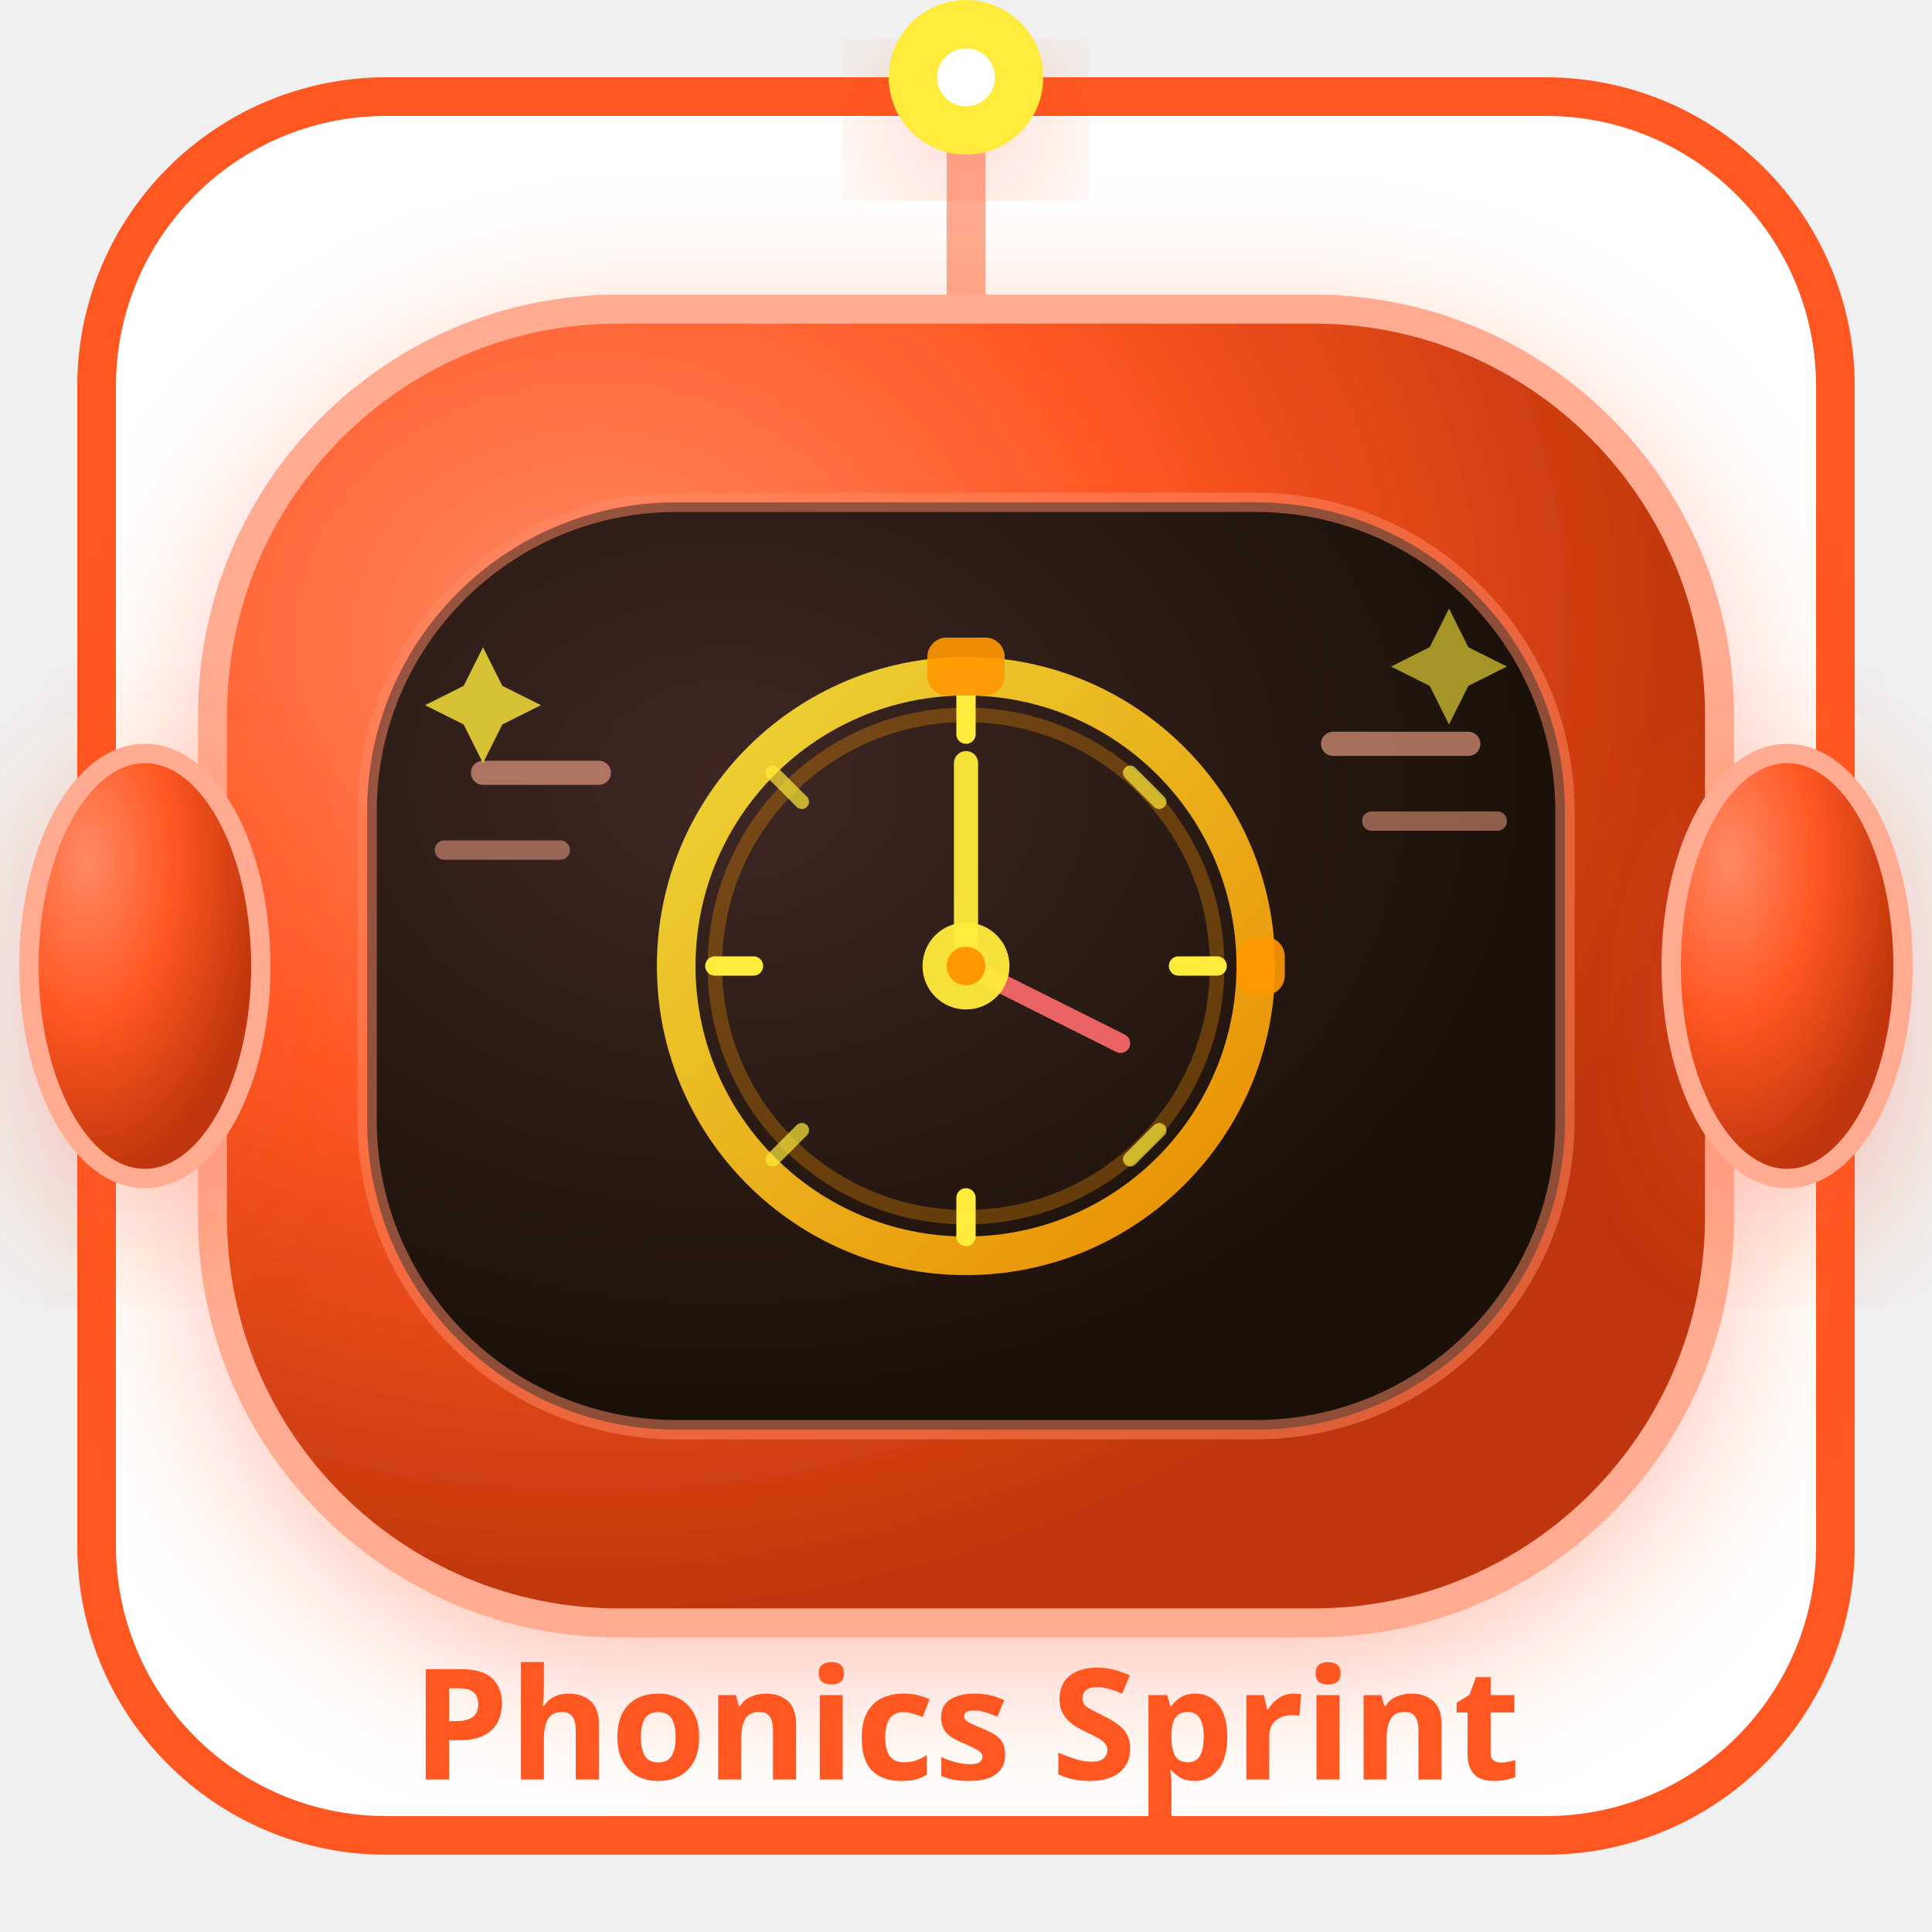
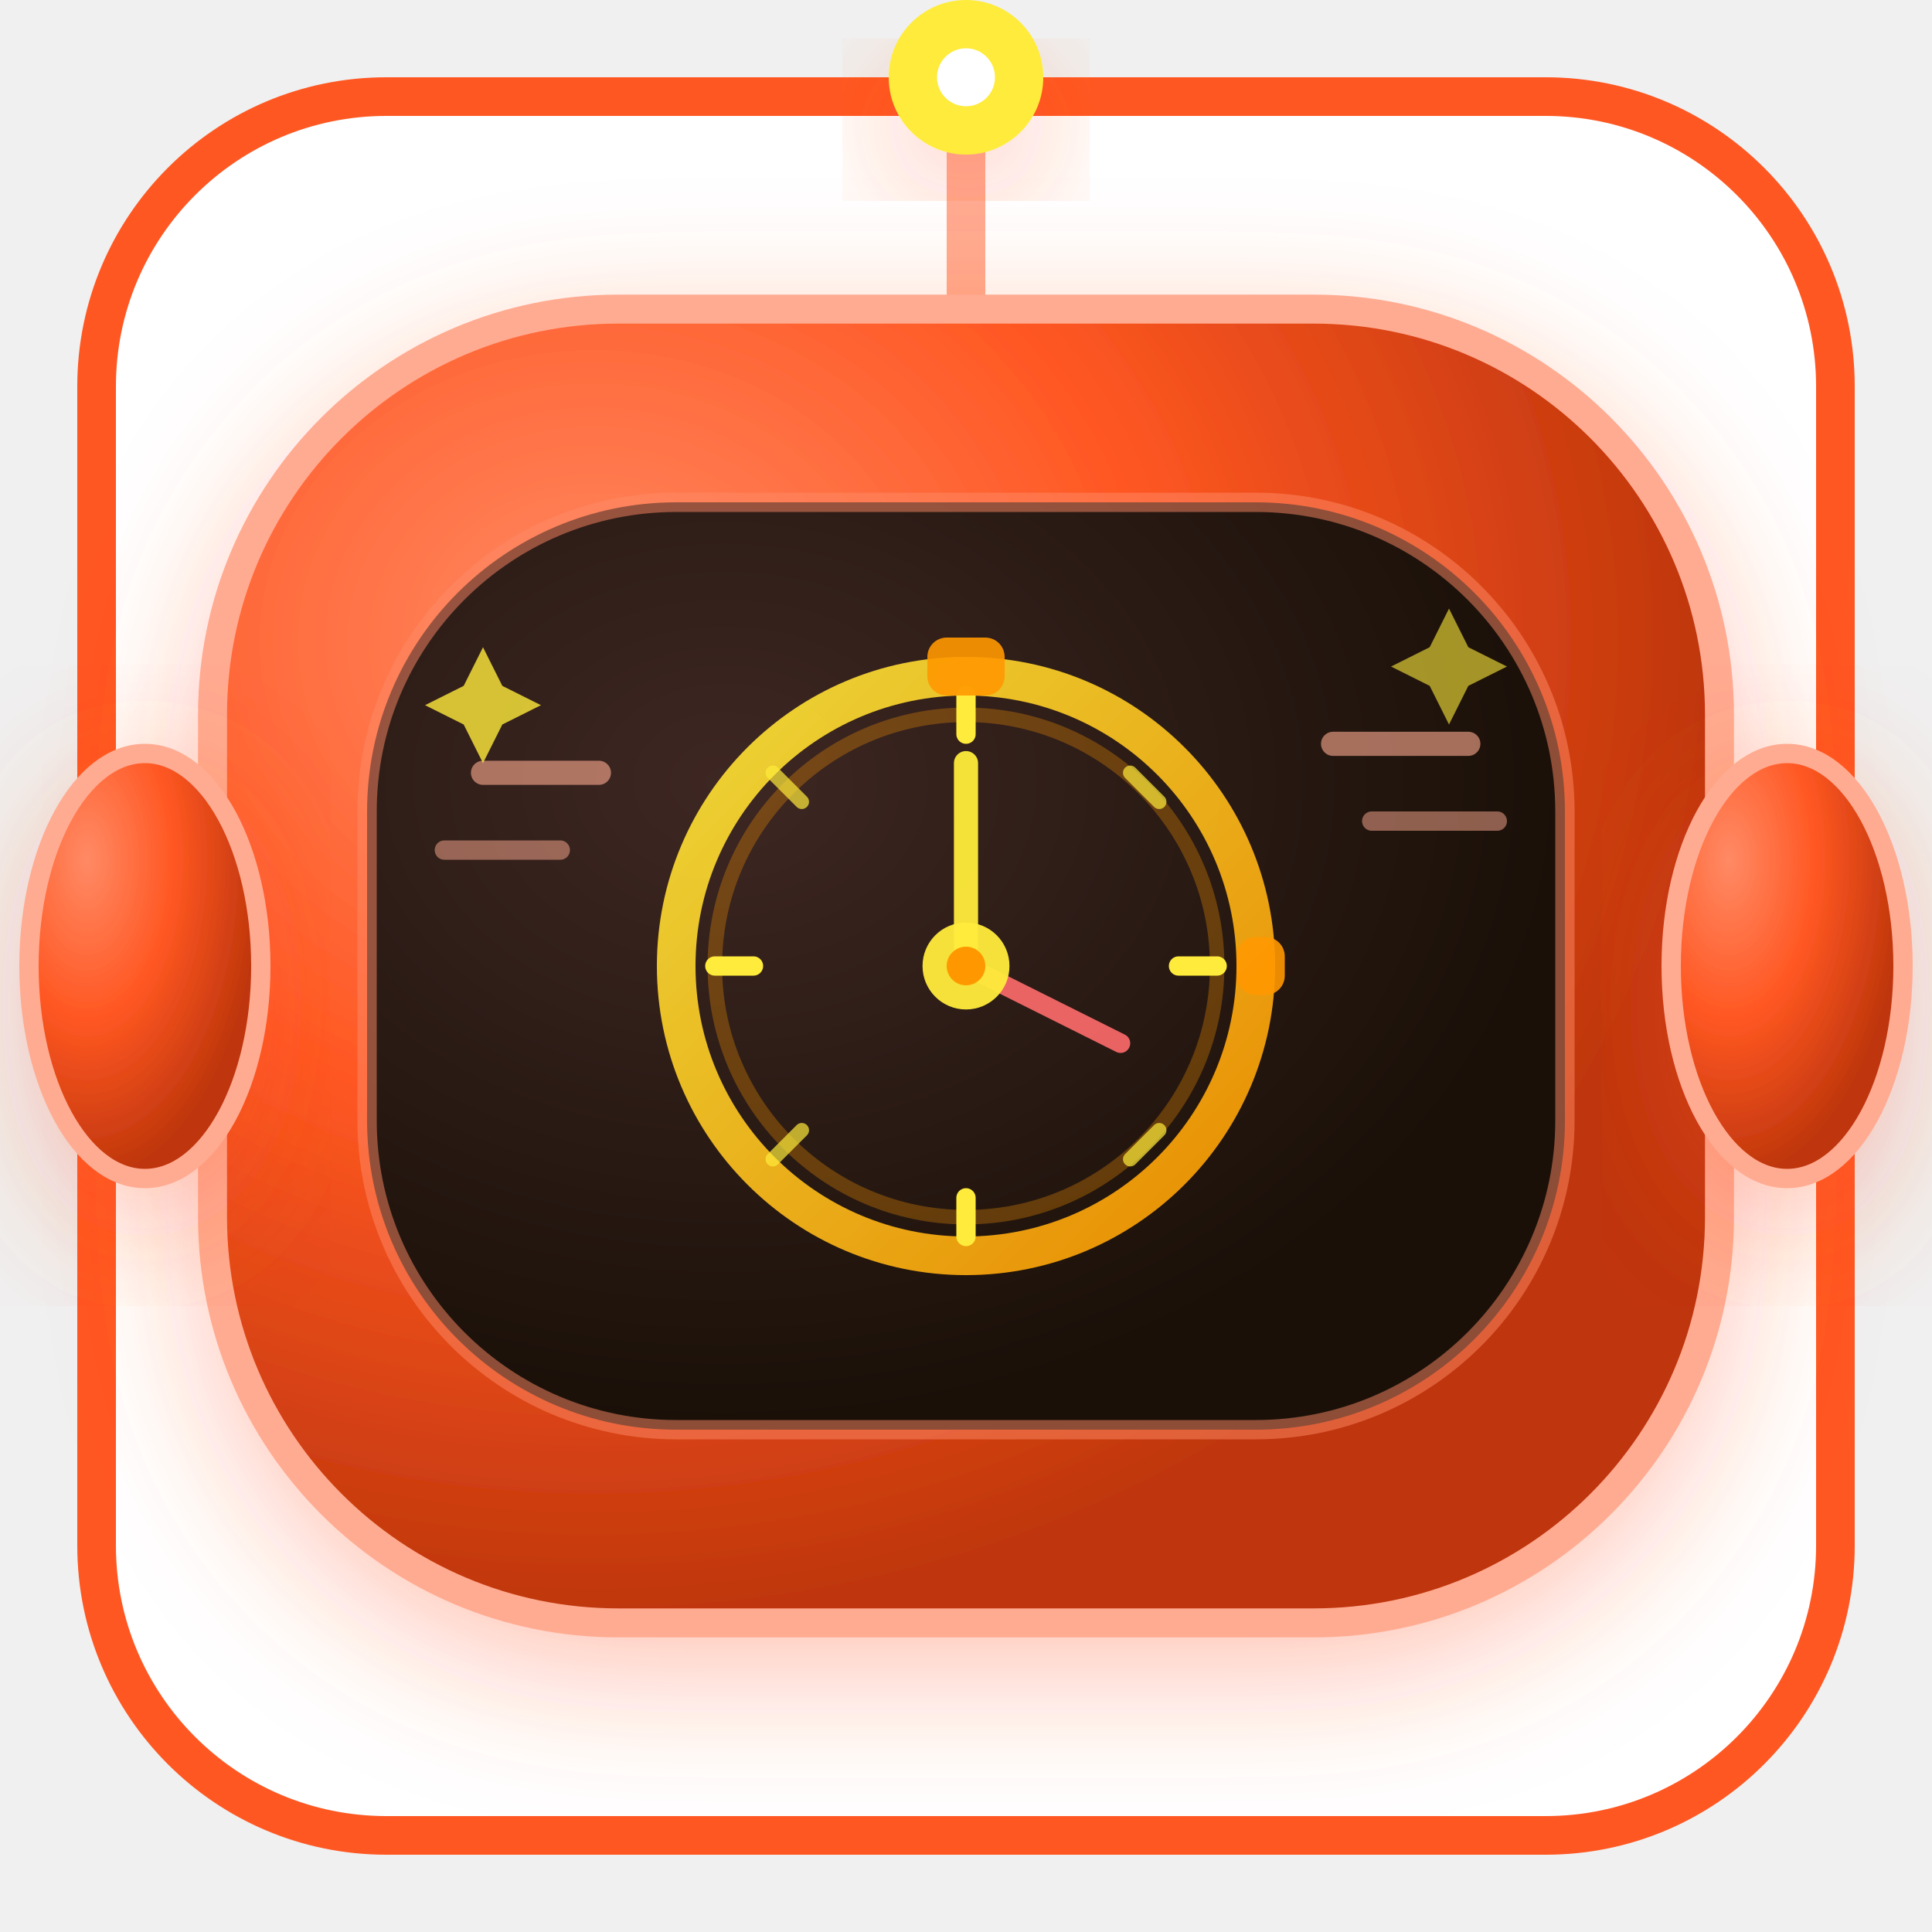
<svg xmlns="http://www.w3.org/2000/svg" viewBox="0 0 200 200" width="200" height="200">
  <defs>
    <radialGradient id="sprintHead6" cx="25%" cy="25%" r="75%">
      <stop offset="0%" stop-color="#FF8A65" />
      <stop offset="50%" stop-color="#FF5722" />
      <stop offset="100%" stop-color="#BF360C" />
    </radialGradient>
    <radialGradient id="sprintFace6" cx="30%" cy="30%" r="70%">
      <stop offset="0%" stop-color="#3E2723" />
      <stop offset="100%" stop-color="#1A1008" />
    </radialGradient>
    <linearGradient id="timerGrad6" x1="0%" y1="0%" x2="100%" y2="100%">
      <stop offset="0%" stop-color="#FFEB3B" />
      <stop offset="100%" stop-color="#FF9800" />
    </linearGradient>
    <filter id="sprintGlow6" x="-30%" y="-30%" width="160%" height="160%">
      <feDropShadow dx="0" dy="4" stdDeviation="8" flood-color="#FF5722" flood-opacity="0.4" />
    </filter>
  </defs>
  <rect x="10" y="10" width="180" height="180" rx="30" ry="30" fill="#FFFFFF" stroke="#FF5722" stroke-width="4" />
  <line x1="100" y1="12" x2="100" y2="32" stroke="#FFAB91" stroke-width="4" stroke-linecap="round" />
  <circle cx="100" cy="8" r="8" fill="#FFEB3B" filter="url(#sprintGlow6)" />
  <circle cx="100" cy="8" r="3" fill="#FFF" />
  <rect x="22" y="32" width="156" height="136" rx="42" ry="42" fill="url(#sprintHead6)" filter="url(#sprintGlow6)" />
  <rect x="22" y="32" width="156" height="136" rx="42" ry="42" fill="none" stroke="#FFAB91" stroke-width="3" />
  <ellipse cx="15" cy="100" rx="12" ry="22" fill="url(#sprintHead6)" filter="url(#sprintGlow6)" />
  <ellipse cx="15" cy="100" rx="12" ry="22" fill="none" stroke="#FFAB91" stroke-width="2" />
  <ellipse cx="185" cy="100" rx="12" ry="22" fill="url(#sprintHead6)" filter="url(#sprintGlow6)" />
  <ellipse cx="185" cy="100" rx="12" ry="22" fill="none" stroke="#FFAB91" stroke-width="2" />
  <rect x="38" y="52" width="124" height="96" rx="32" ry="32" fill="url(#sprintFace6)" />
  <rect x="38" y="52" width="124" height="96" rx="32" ry="32" fill="none" stroke="#FF8A65" stroke-width="2" opacity="0.5" />
  <g transform="translate(0, 5)">
    <circle cx="100" cy="95" r="30" fill="none" stroke="url(#timerGrad6)" stroke-width="4" opacity="0.9" />
    <circle cx="100" cy="95" r="26" fill="none" stroke="#FF9800" stroke-width="1.5" opacity="0.3" />
    <line x1="100" y1="67" x2="100" y2="71" stroke="#FFEB3B" stroke-width="2" stroke-linecap="round" />
    <line x1="100" y1="119" x2="100" y2="123" stroke="#FFEB3B" stroke-width="2" stroke-linecap="round" />
    <line x1="74" y1="95" x2="78" y2="95" stroke="#FFEB3B" stroke-width="2" stroke-linecap="round" />
    <line x1="122" y1="95" x2="126" y2="95" stroke="#FFEB3B" stroke-width="2" stroke-linecap="round" />
    <line x1="80" y1="75" x2="83" y2="78" stroke="#FFEB3B" stroke-width="1.5" stroke-linecap="round" opacity="0.7" />
    <line x1="117" y1="75" x2="120" y2="78" stroke="#FFEB3B" stroke-width="1.5" stroke-linecap="round" opacity="0.7" />
    <line x1="80" y1="115" x2="83" y2="112" stroke="#FFEB3B" stroke-width="1.5" stroke-linecap="round" opacity="0.7" />
    <line x1="117" y1="115" x2="120" y2="112" stroke="#FFEB3B" stroke-width="1.5" stroke-linecap="round" opacity="0.7" />
    <rect x="96" y="61" width="8" height="6" rx="2" fill="#FF9800" opacity="0.9" />
    <rect x="128" y="92" width="5" height="6" rx="2" fill="#FF9800" opacity="0.9" />
    <line x1="100" y1="95" x2="100" y2="74" stroke="#FFEB3B" stroke-width="2.5" stroke-linecap="round" opacity="0.95" />
    <line x1="100" y1="95" x2="116" y2="103" stroke="#FF6B6B" stroke-width="2" stroke-linecap="round" opacity="0.9" />
    <circle cx="100" cy="95" r="4.5" fill="#FFEB3B" opacity="0.95" />
    <circle cx="100" cy="95" r="2" fill="#FF9800" />
    <line x1="50" y1="75" x2="62" y2="75" stroke="#FFAB91" stroke-width="2.5" stroke-linecap="round" opacity="0.6" />
    <line x1="46" y1="83" x2="58" y2="83" stroke="#FFAB91" stroke-width="2" stroke-linecap="round" opacity="0.5" />
    <line x1="138" y1="72" x2="152" y2="72" stroke="#FFAB91" stroke-width="2.5" stroke-linecap="round" opacity="0.6" />
    <line x1="142" y1="80" x2="155" y2="80" stroke="#FFAB91" stroke-width="2" stroke-linecap="round" opacity="0.5" />
    <polygon points="50,62 52,66 56,68 52,70 50,74 48,70 44,68 48,66" fill="#FFEB3B" opacity="0.8" />
    <polygon points="150,58 152,62 156,64 152,66 150,70 148,66 144,64 148,62" fill="#FFEB3B" opacity="0.6" />
  </g>
-   <text x="100" y="178" font-size="16" font-family="'Fredoka One', 'Quicksand', sans-serif" font-weight="700" fill="#FF5722" text-anchor="middle" dominant-baseline="central">Phonics Sprint</text>
</svg>
